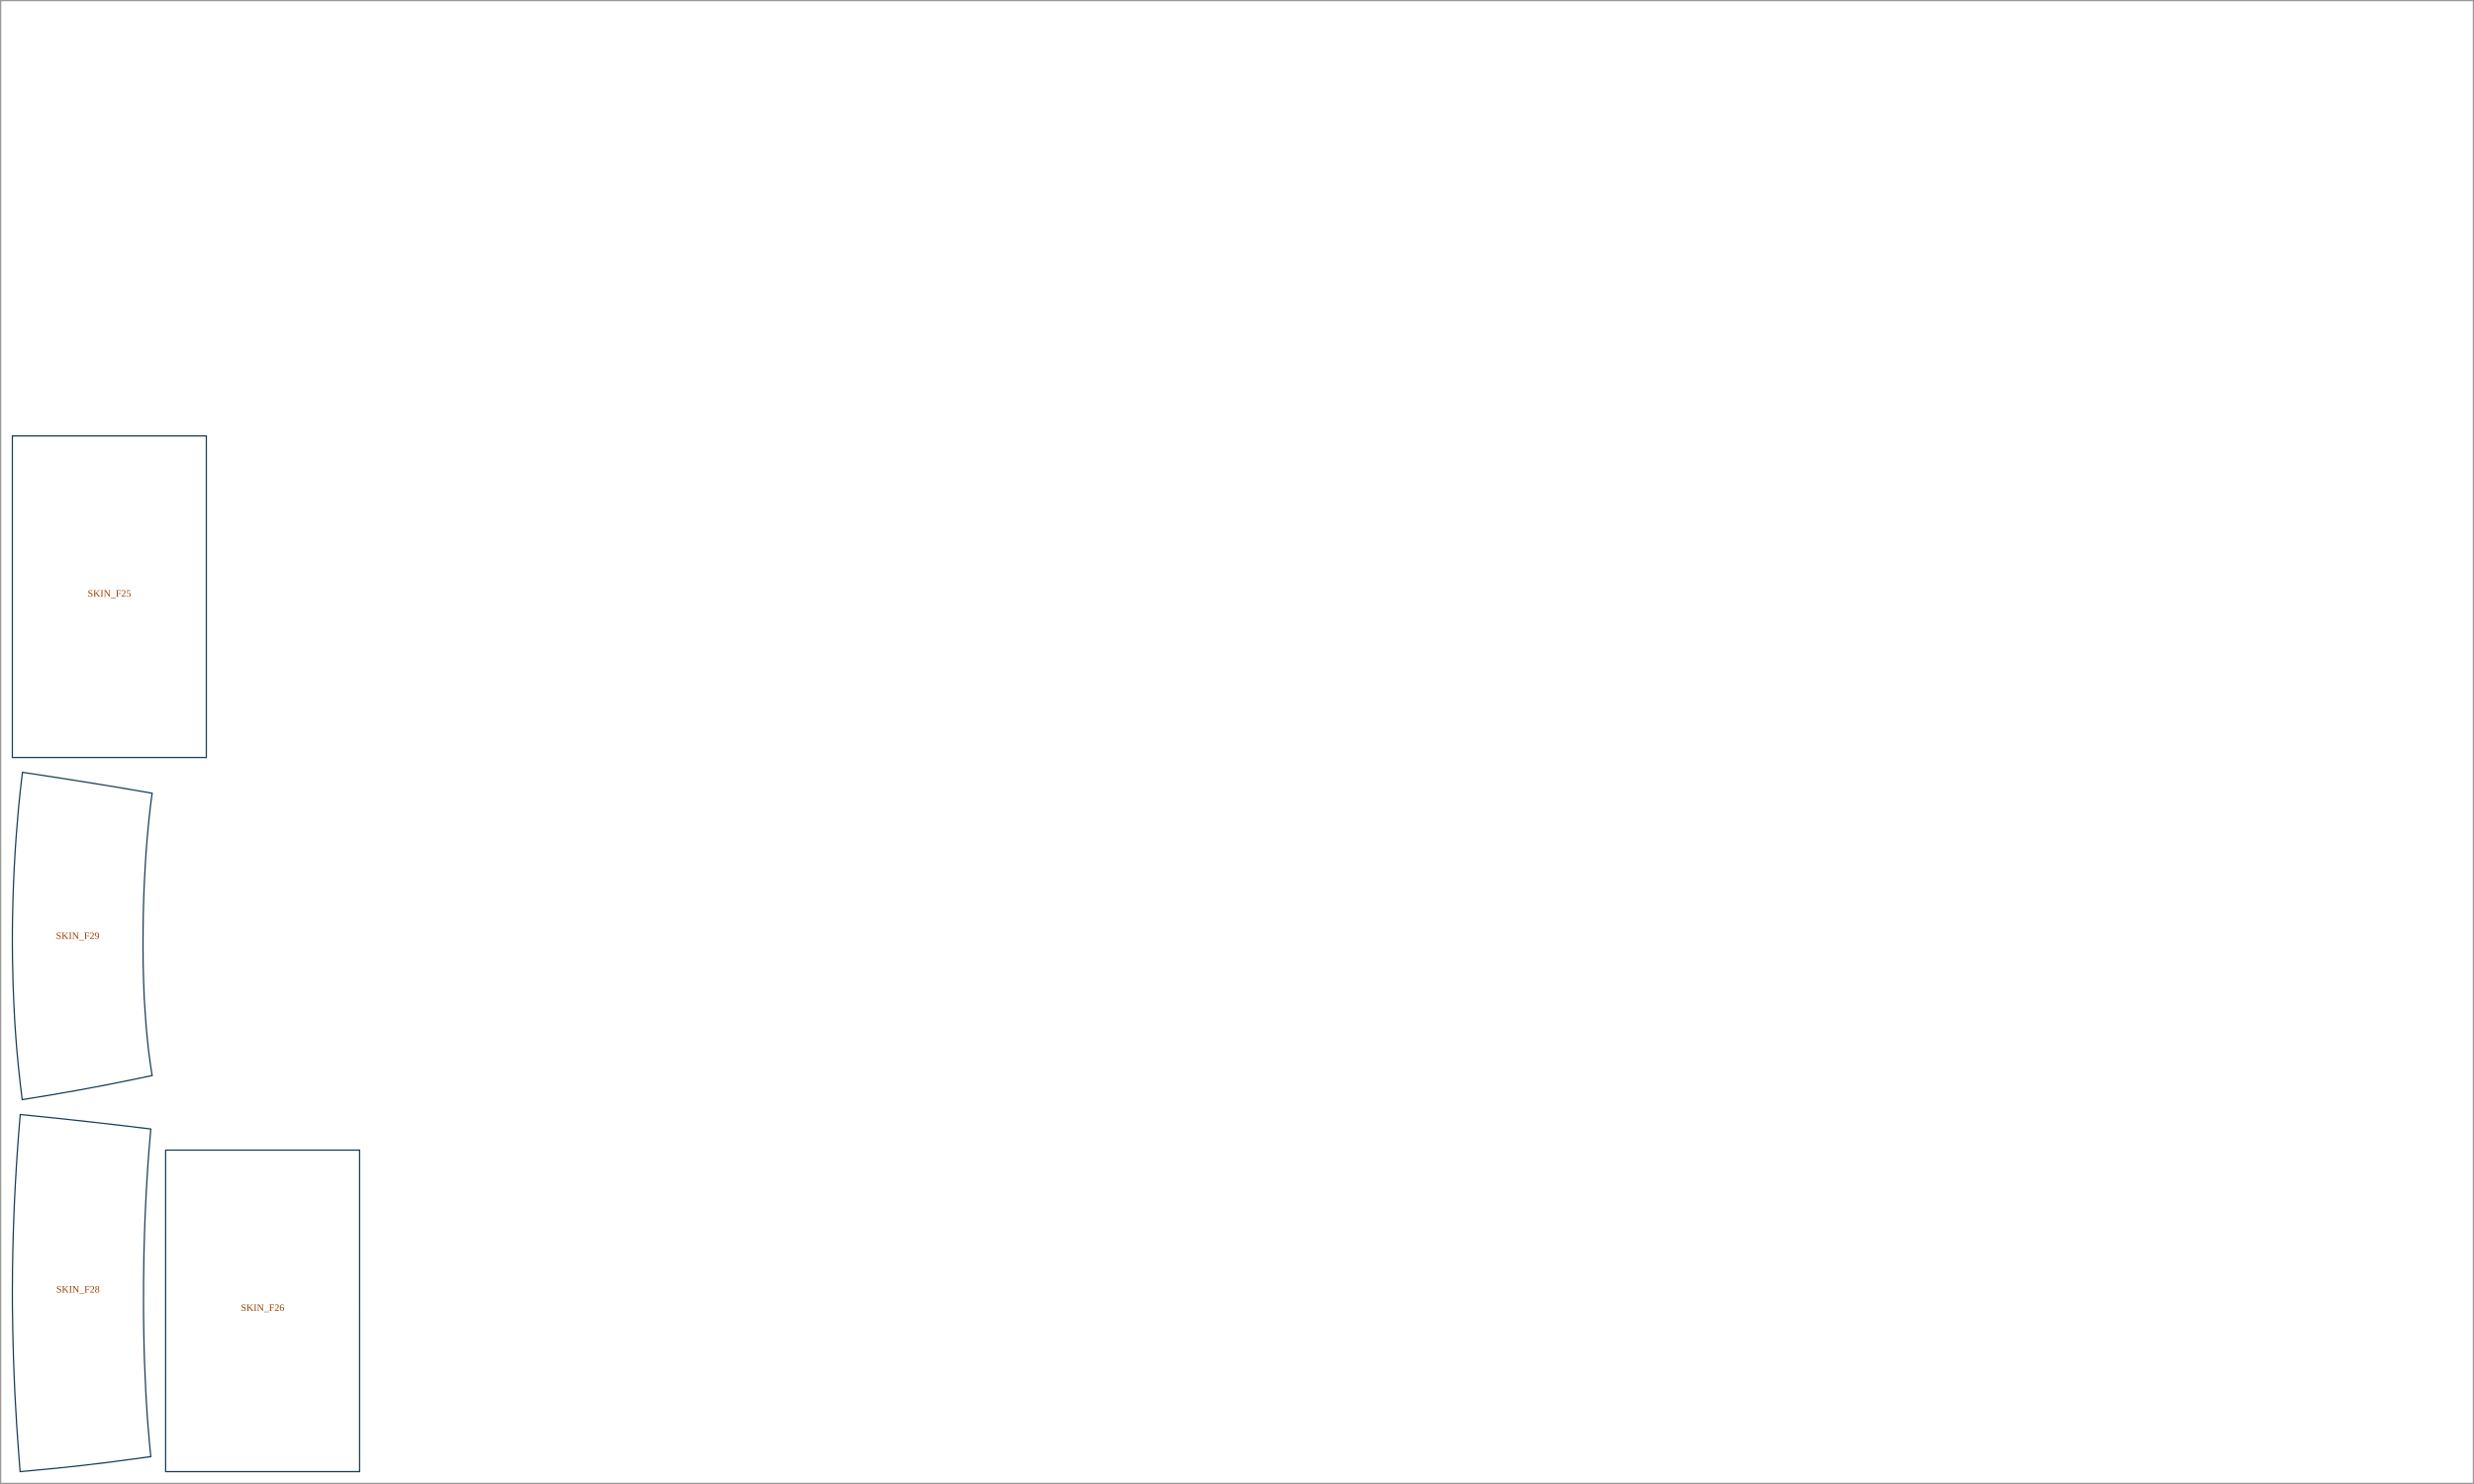
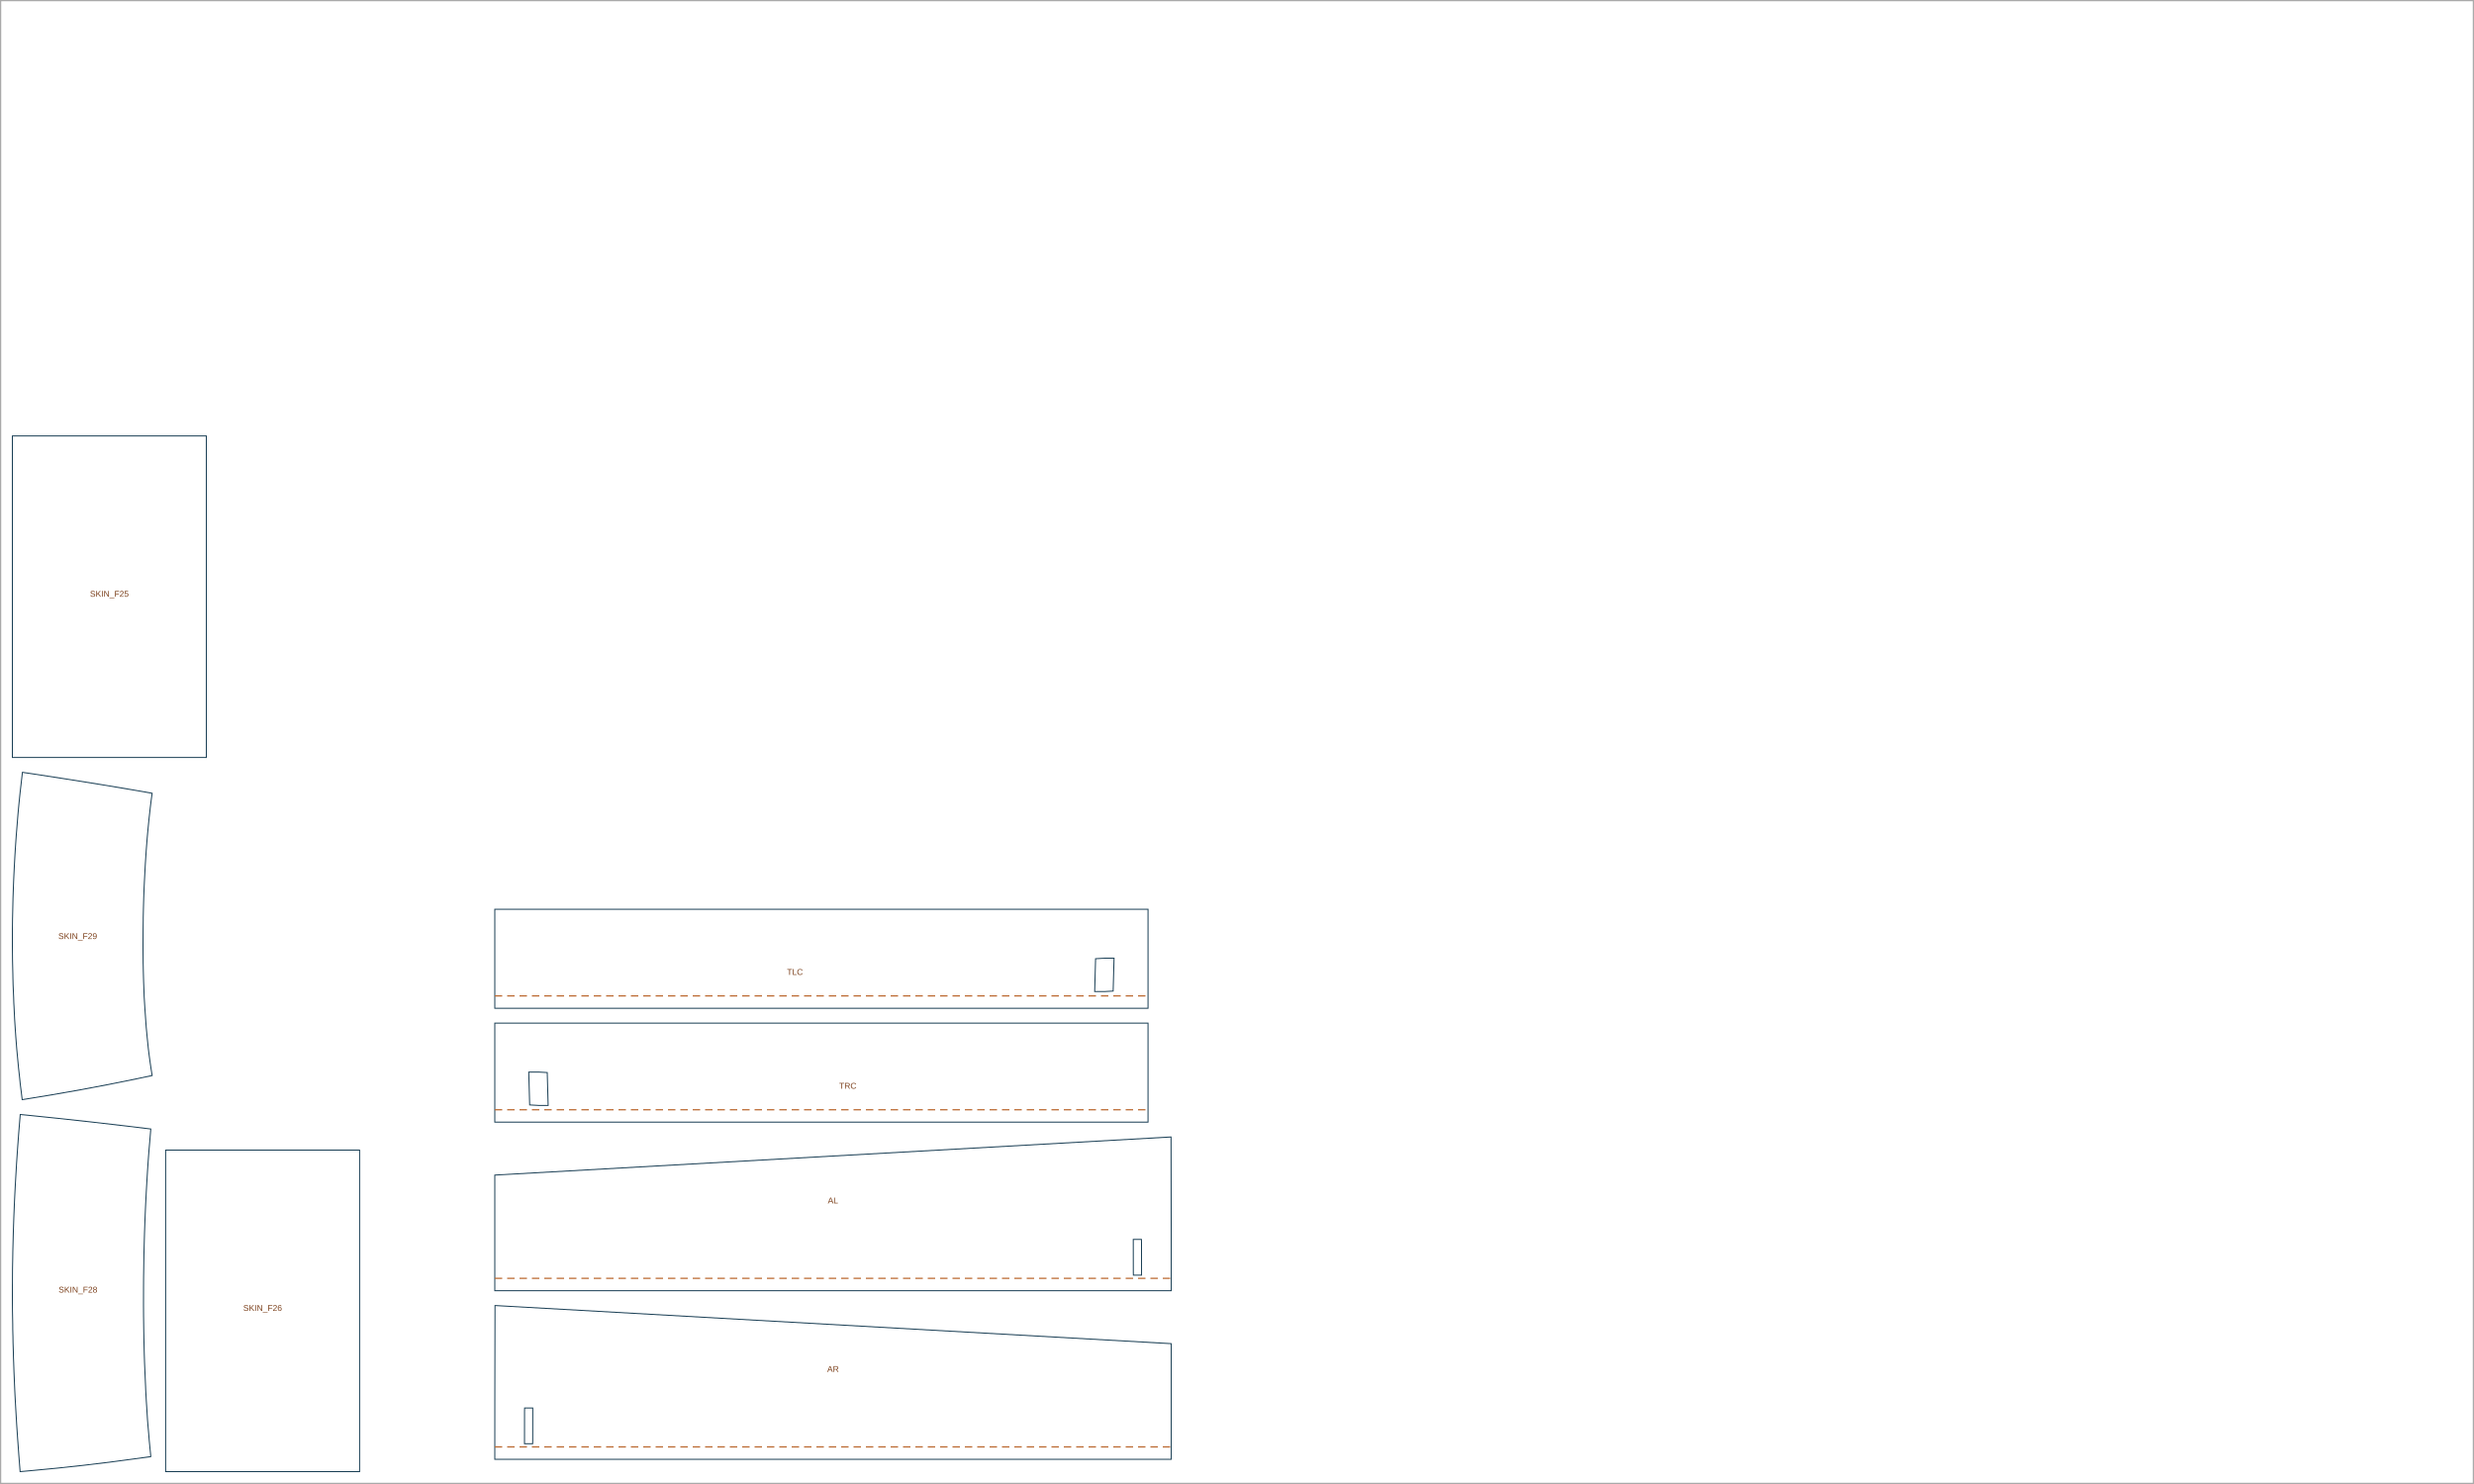
- <svg xmlns="http://www.w3.org/2000/svg" viewBox="0 0 1000 600" width="1000mm" height="600mm">
-   <rect width="100%" height="100%" fill="white" stroke="#999" />
-   <polygon points="5.369,498.811 5.440,496.508 5.441,496.477 5.449,496.334 5.567,492.859 5.592,492.147 5.733,488.711 5.788,487.355 5.811,486.839 5.888,485.094 6.011,482.572 6.193,479.008 6.557,472.805 6.634,471.392 6.685,470.560 6.839,468.252 7.141,463.846 7.250,462.382 7.564,458.122 8.087,451.763 8.121,451.340 8.181,450.603 10.445,450.823 23.459,452.166 36.475,453.583 50.825,455.240 60.950,456.466 60.512,461.737 60.237,464.886 60.020,467.721 59.919,469.121 59.757,471.468 59.628,473.351 59.259,479.557 59.128,481.819 59.067,483.062 58.867,486.991 58.812,488.181 58.789,488.676 58.719,490.301 58.661,491.746 58.548,494.549 58.430,497.923 58.400,498.795 58.394,499.119 58.340,500.917 58.329,501.287 58.304,502.240 58.251,504.338 58.175,507.297 58.067,514.836 58.050,515.786 58.041,516.562 58.019,520.036 58.006,526.341 58.004,526.950 58.003,527.067 58.002,527.357 58.031,532.476 58.044,533.145 58.111,538.226 58.153,540.132 58.151,540.526 58.196,542.545 58.309,547.404 58.384,549.724 58.428,551.076 58.654,556.328 58.849,560.664 58.889,561.849 58.969,563.299 59.143,566.537 59.277,568.464 59.615,573.990 59.785,576.041 60.142,580.119 60.327,582.493 60.485,584.100 60.666,585.993 60.867,587.951 60.928,588.602 60.950,588.930 44.089,591.200 33.627,592.457 23.146,593.586 12.689,594.585 8.131,595.000 7.813,590.906 7.602,588.221 7.248,583.268 7.130,581.737 6.906,578.400 6.747,576.040 6.628,574.031 6.296,568.302 6.138,565.478 6.070,564.190 5.958,561.858 5.852,559.421 5.732,556.505 5.650,554.622 5.527,550.930 5.427,548.500 5.392,546.527 5.270,542.894 5.232,540.389 5.164,537.972 5.154,537.569 5.142,535.354 5.039,529.968 5.033,529.101 5.017,527.452 5.011,526.894 5.007,524.976 5.001,524.298 5.000,524.071 5.012,521.144 5.011,519.600 5.025,518.912 5.060,512.897 5.141,508.752 5.184,505.891 5.285,502.069" fill="none" stroke="#193e54" stroke-width="0.5" />
-   <text x="31.510" y="522.607" font-size="4" text-anchor="middle" fill="#994000">SKIN_F28</text>
-   <polygon points="5.056,372.285 5.062,371.508 5.089,370.557 5.260,363.014 5.365,360.056 5.441,357.959 5.480,357.007 5.494,356.636 5.570,354.842 5.584,354.518 5.626,353.648 5.790,350.278 5.946,347.476 6.024,346.031 6.124,344.407 6.152,343.912 6.232,342.723 6.498,338.796 6.588,337.553 6.776,335.296 7.275,329.099 7.451,327.220 7.671,324.878 7.815,323.481 8.103,320.652 8.465,317.512 9.066,312.259 13.254,312.882 26.842,314.975 40.424,317.145 53.201,319.282 61.498,320.722 61.186,322.963 61.034,324.136 60.763,326.331 60.363,329.936 60.208,331.303 60.132,332.078 60.006,333.377 59.683,336.707 59.499,338.805 59.233,342.136 59.089,343.982 59.016,345.160 58.803,348.345 58.787,348.559 58.702,349.999 58.665,350.689 58.347,356.784 58.303,357.736 58.235,359.273 58.212,359.935 58.157,361.375 58.091,363.076 58.076,363.668 57.977,367.117 57.898,370.509 57.884,371.379 57.891,372.039 57.849,374.979 57.838,376.111 57.832,376.615 57.830,377.254 57.806,382.057 57.806,382.087 57.806,382.143 57.806,382.341 57.807,382.746 57.816,384.522 57.820,385.499 57.831,386.427 57.852,389.150 57.895,390.823 57.905,391.569 57.941,393.054 58.017,395.915 58.042,396.730 58.194,400.690 58.211,401.133 58.262,402.848 58.565,407.766 58.997,413.861 59.114,415.475 59.351,417.925 59.425,418.687 59.488,419.388 59.971,424.102 60.316,426.847 60.643,429.264 61.052,432.066 61.498,434.854 55.032,436.212 43.820,438.476 32.577,440.602 21.169,442.605 9.756,444.477 8.971,444.603 8.930,444.277 8.850,443.629 8.618,441.675 8.379,439.789 8.176,438.186 7.940,435.816 7.491,431.747 7.297,429.698 6.778,424.183 6.625,422.258 6.376,419.024 6.280,417.574 6.190,416.392 5.914,412.062 5.658,406.811 5.581,405.461 5.510,403.141 5.293,398.284 5.243,396.264 5.228,395.871 5.197,393.967 5.075,388.886 5.063,388.216 5.007,383.090 5.001,382.800 5.000,382.682 5.002,382.072 5.008,375.763" fill="none" stroke="#193e54" stroke-width="0.5" />
-   <text x="31.411" y="379.655" font-size="4" text-anchor="middle" fill="#994000">SKIN_F29</text>
-   <polygon points="145.354,595.000 143.174,595.000 140.985,595.000 138.780,595.000 136.556,595.000 134.307,595.000 132.029,595.000 129.725,595.000 127.394,595.000 125.036,595.000 122.651,595.000 119.432,595.000 115.760,595.000 112.042,595.000 108.289,595.000 104.519,595.000 100.745,595.000 96.980,595.000 93.239,595.000 89.535,595.000 85.883,595.000 82.299,595.000 78.793,595.000 75.379,595.000 72.079,595.000 69.483,595.000 66.950,595.000 66.952,465.000 71.660,465.000 75.659,465.000 79.037,465.000 82.080,465.000 86.228,465.000 90.999,465.000 95.848,465.000 100.745,465.000 105.657,465.000 110.555,465.000 115.407,465.000 120.182,465.000 124.402,465.000 128.130,465.000 131.427,465.000 134.349,465.000 136.938,465.000 139.242,465.000 141.525,465.000 143.442,465.000 145.351,465.000" fill="none" stroke="#193e54" stroke-width="0.5" />
-   <text x="106.152" y="530.000" font-size="4" text-anchor="middle" fill="#994000">SKIN_F26</text>
-   <polygon points="83.404,306.259 81.224,306.259 79.035,306.259 76.831,306.259 74.606,306.259 72.358,306.259 70.080,306.259 67.776,306.259 65.445,306.259 63.087,306.259 60.702,306.259 57.482,306.259 53.810,306.259 50.092,306.259 46.340,306.259 42.570,306.259 38.796,306.259 35.031,306.259 31.290,306.259 27.587,306.259 23.936,306.259 20.350,306.259 16.844,306.259 13.430,306.259 10.129,306.259 7.534,306.259 5.000,306.259 5.002,176.259 7.676,176.259 10.339,176.259 14.280,176.259 19.140,176.259 24.018,176.259 28.924,176.259 33.808,176.259 38.670,176.259 43.526,176.259 47.850,176.259 51.111,176.259 54.383,176.259 57.653,176.259 60.910,176.259 63.798,176.259 65.966,176.259 68.141,176.259 70.328,176.259 72.519,176.259 74.700,176.259 76.870,176.259 79.037,176.259 81.211,176.259 83.404,176.259" fill="none" stroke="#193e54" stroke-width="0.5" />
-   <text x="44.203" y="241.259" font-size="4" text-anchor="middle" fill="#994000">SKIN_F25</text>
+ <svg xmlns="http://www.w3.org/2000/svg" width="1000mm" height="600mm" viewBox="0 0 1000 600">
+   <rect width="100%" height="100%" fill="white" stroke="#aaa" />
+   <polygon points="83.404,306.259 81.224,306.259 79.035,306.259 76.831,306.259 74.606,306.259 72.358,306.259 70.08,306.259 67.776,306.259 65.445,306.259 63.087,306.259 60.702,306.259 57.482,306.259 53.81,306.259 50.092,306.259 46.34,306.259 42.57,306.259 38.796,306.259 35.031,306.259 31.29,306.259 27.587,306.259 23.936,306.259 20.35,306.259 16.844,306.259 13.43,306.259 10.129,306.259 7.534,306.259 5,306.259 5.002,176.259 7.676,176.259 10.339,176.259 14.28,176.259 19.14,176.259 24.018,176.259 28.924,176.259 33.808,176.259 38.67,176.259 43.526,176.259 47.85,176.259 51.111,176.259 54.383,176.259 57.653,176.259 60.91,176.259 63.798,176.259 65.966,176.259 68.141,176.259 70.328,176.259 72.519,176.259 74.7,176.259 76.87,176.259 79.037,176.259 81.211,176.259 83.404,176.259 83.404,306.259" fill="none" stroke="#193e54" stroke-width="0.4" />
+   <text x="44.203" y="241.259" font-size="3.4" font-family="Arial" text-anchor="middle" fill="#7d421e">SKIN_F25</text>
+   <polygon points="145.354,595 143.174,595 140.985,595 138.781,595 136.556,595 134.308,595 132.03,595 129.725,595 127.395,595 125.037,595 122.652,595 119.432,595 115.76,595 112.042,595 108.289,595 104.519,595 100.745,595 96.98,595 93.239,595 89.535,595 85.884,595 82.299,595 78.794,595 75.38,595 72.079,595 69.484,595 66.95,595 66.952,465 71.661,465 75.66,465 79.038,465 82.08,465 86.229,465 90.999,465 95.849,465 100.745,465 105.657,465 110.556,465 115.407,465 120.183,465 124.402,465 128.13,465 131.427,465 134.349,465 136.939,465 139.243,465 141.526,465 143.442,465 145.352,465 145.354,595" fill="none" stroke="#193e54" stroke-width="0.4" />
+   <text x="106.152" y="530" font-size="3.4" font-family="Arial" text-anchor="middle" fill="#7d421e">SKIN_F26</text>
+   <polygon points="5.369,498.811 5.44,496.508 5.441,496.477 5.449,496.334 5.567,492.859 5.592,492.147 5.733,488.711 5.788,487.355 5.811,486.839 5.888,485.094 6.011,482.572 6.193,479.008 6.557,472.805 6.634,471.392 6.685,470.56 6.839,468.252 7.141,463.846 7.25,462.382 7.564,458.122 8.087,451.763 8.121,451.34 8.181,450.603 10.445,450.823 23.459,452.166 36.475,453.583 50.825,455.24 60.95,456.466 60.512,461.737 60.237,464.886 60.02,467.721 59.919,469.121 59.757,471.468 59.628,473.351 59.259,479.557 59.128,481.819 59.067,483.062 58.867,486.991 58.812,488.181 58.789,488.676 58.719,490.301 58.661,491.746 58.548,494.549 58.43,497.923 58.4,498.795 58.394,499.119 58.34,500.917 58.329,501.287 58.304,502.24 58.251,504.338 58.175,507.297 58.067,514.836 58.05,515.786 58.041,516.562 58.019,520.036 58.006,526.341 58.004,526.95 58.003,527.067 58.002,527.357 58.031,532.476 58.044,533.145 58.111,538.226 58.153,540.132 58.151,540.526 58.196,542.545 58.309,547.404 58.384,549.724 58.428,551.076 58.654,556.328 58.849,560.664 58.889,561.849 58.969,563.299 59.143,566.537 59.277,568.464 59.615,573.99 59.785,576.041 60.142,580.119 60.327,582.493 60.485,584.1 60.666,585.993 60.867,587.951 60.928,588.602 60.95,588.93 44.089,591.2 33.627,592.457 23.146,593.586 12.689,594.585 8.131,595 7.813,590.906 7.602,588.221 7.248,583.268 7.13,581.737 6.906,578.4 6.747,576.04 6.628,574.031 6.296,568.302 6.138,565.478 6.07,564.19 5.958,561.858 5.852,559.421 5.732,556.505 5.65,554.622 5.527,550.93 5.427,548.5 5.392,546.527 5.27,542.894 5.232,540.389 5.164,537.972 5.154,537.569 5.142,535.354 5.039,529.968 5.033,529.101 5.017,527.452 5.011,526.894 5.007,524.976 5.001,524.298 5,524.071 5.012,521.144 5.011,519.6 5.025,518.912 5.06,512.897 5.141,508.752 5.184,505.891 5.285,502.069 5.369,498.811" fill="none" stroke="#193e54" stroke-width="0.4" />
+   <text x="31.51" y="522.607" font-size="3.4" font-family="Arial" text-anchor="middle" fill="#7d421e">SKIN_F28</text>
+   <polygon points="5.056,372.285 5.062,371.508 5.089,370.557 5.26,363.014 5.365,360.056 5.441,357.959 5.48,357.007 5.494,356.636 5.57,354.842 5.584,354.519 5.626,353.648 5.79,350.278 5.946,347.476 6.024,346.031 6.124,344.407 6.152,343.913 6.232,342.723 6.498,338.796 6.588,337.554 6.776,335.296 7.275,329.099 7.451,327.22 7.671,324.878 7.815,323.481 8.103,320.652 8.465,317.512 9.066,312.259 13.254,312.882 26.842,314.975 40.424,317.145 53.201,319.282 61.498,320.722 61.186,322.963 61.034,324.136 60.763,326.331 60.363,329.936 60.208,331.303 60.132,332.078 60.006,333.377 59.683,336.708 59.499,338.805 59.233,342.136 59.089,343.982 59.016,345.16 58.803,348.345 58.787,348.559 58.702,349.999 58.665,350.689 58.347,356.784 58.303,357.736 58.235,359.273 58.212,359.935 58.157,361.375 58.091,363.076 58.076,363.668 57.977,367.117 57.898,370.509 57.884,371.379 57.891,372.039 57.849,374.979 57.838,376.111 57.832,376.615 57.83,377.254 57.806,382.057 57.806,382.087 57.806,382.143 57.806,382.341 57.807,382.746 57.816,384.522 57.82,385.499 57.831,386.427 57.852,389.15 57.895,390.823 57.905,391.569 57.941,393.054 58.017,395.915 58.042,396.73 58.194,400.69 58.211,401.133 58.262,402.848 58.565,407.766 58.997,413.861 59.114,415.475 59.351,417.925 59.425,418.688 59.488,419.388 59.971,424.102 60.316,426.847 60.643,429.264 61.052,432.066 61.498,434.854 55.032,436.212 43.82,438.476 32.577,440.602 21.169,442.605 9.756,444.478 8.971,444.603 8.93,444.277 8.85,443.629 8.618,441.675 8.379,439.789 8.176,438.186 7.94,435.816 7.491,431.747 7.297,429.698 6.778,424.183 6.625,422.258 6.376,419.024 6.28,417.574 6.19,416.393 5.914,412.062 5.658,406.811 5.581,405.461 5.51,403.141 5.293,398.284 5.243,396.264 5.228,395.871 5.197,393.967 5.075,388.887 5.063,388.216 5.007,383.09 5.001,382.8 5,382.682 5.002,382.072 5.008,375.763 5.056,372.285" fill="none" stroke="#193e54" stroke-width="0.4" />
+   <text x="31.411" y="379.656" font-size="3.4" font-family="Arial" text-anchor="middle" fill="#7d421e">SKIN_F29</text>
+   <polygon points="200.012,566.15 200.085,527.844 473.417,543.255 473.419,590 200,590 200.012,566.15" fill="none" stroke="#193e54" stroke-width="0.4" />
+   <polygon points="215.33,582.425 215.345,569.274 212.048,569.274 212.019,570.575 212.004,583.726 215.301,583.726 215.33,582.425" fill="none" stroke="#193e54" stroke-width="0.4" />
+   <polyline points="200,585 473.419,585" fill="none" stroke="#bb682f" stroke-width="0.5" stroke-dasharray="3 2" />
+   <text x="336.726" y="554.703" font-size="3.4" font-family="Arial" text-anchor="middle" fill="#7d421e">AR</text>
+   <polygon points="473.407,497.995 473.419,521.844 200,521.844 200.001,475.099 473.334,459.689 473.407,497.995" fill="none" stroke="#193e54" stroke-width="0.4" />
+   <polygon points="458.089,514.27 458.118,515.571 461.415,515.571 461.4,502.419 461.371,501.118 458.074,501.118 458.089,514.27" fill="none" stroke="#193e54" stroke-width="0.4" />
+   <polyline points="200,516.844 473.419,516.844" fill="none" stroke="#bb682f" stroke-width="0.5" stroke-dasharray="3 2" />
+   <text x="336.693" y="486.547" font-size="3.4" font-family="Arial" text-anchor="middle" fill="#7d421e">AL</text>
+   <polygon points="200,453.689 200,413.658 464.036,413.658 464.036,453.689 200,453.689" fill="none" stroke="#193e54" stroke-width="0.4" />
+   <polygon points="221.563,446.938 221.197,433.646 217.551,433.441 213.73,433.441 214.096,446.733 217.742,446.938 221.563,446.938" fill="none" stroke="#193e54" stroke-width="0.4" />
+   <polyline points="200,448.689 464.036,448.689" fill="none" stroke="#bb682f" stroke-width="0.5" stroke-dasharray="3 2" />
+   <text x="342.706" y="440.189" font-size="3.4" font-family="Arial" text-anchor="middle" fill="#7d421e">TRC</text>
+   <polygon points="464.036,407.658 200,407.658 200,367.627 464.036,367.627 464.036,407.658" fill="none" stroke="#193e54" stroke-width="0.4" />
+   <polygon points="442.473,400.907 446.294,400.907 449.939,400.702 450.305,387.41 446.485,387.41 442.839,387.615 442.473,400.907" fill="none" stroke="#193e54" stroke-width="0.4" />
+   <polyline points="200,402.658 464.036,402.658" fill="none" stroke="#bb682f" stroke-width="0.5" stroke-dasharray="3 2" />
+   <text x="321.33" y="394.158" font-size="3.4" font-family="Arial" text-anchor="middle" fill="#7d421e">TLC</text>
</svg>
